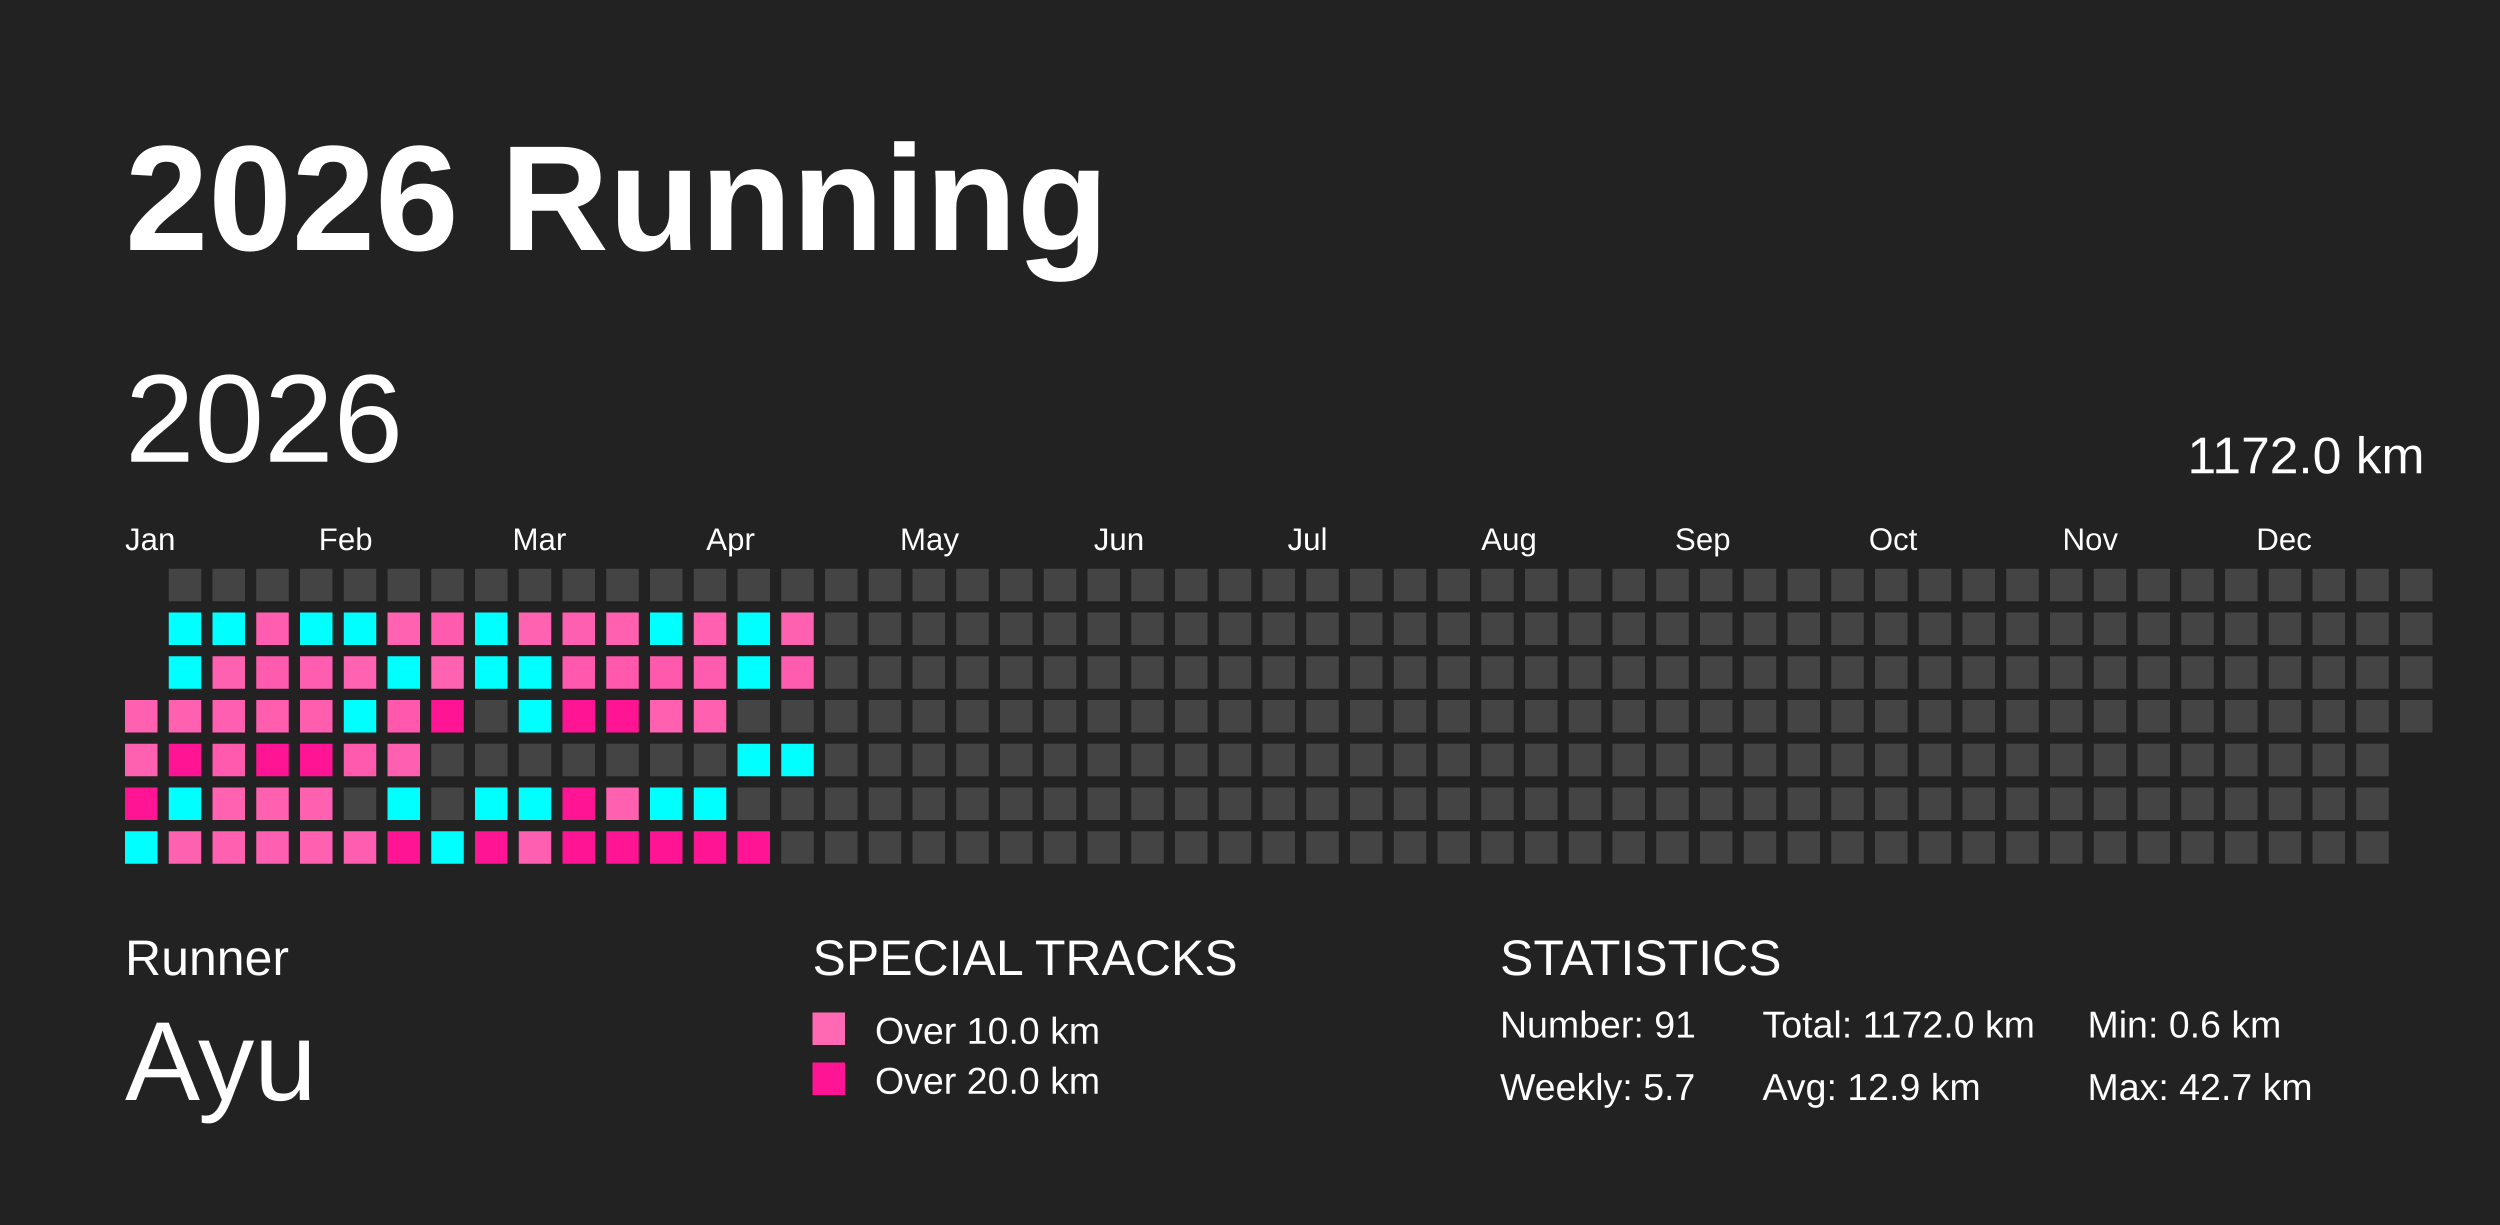
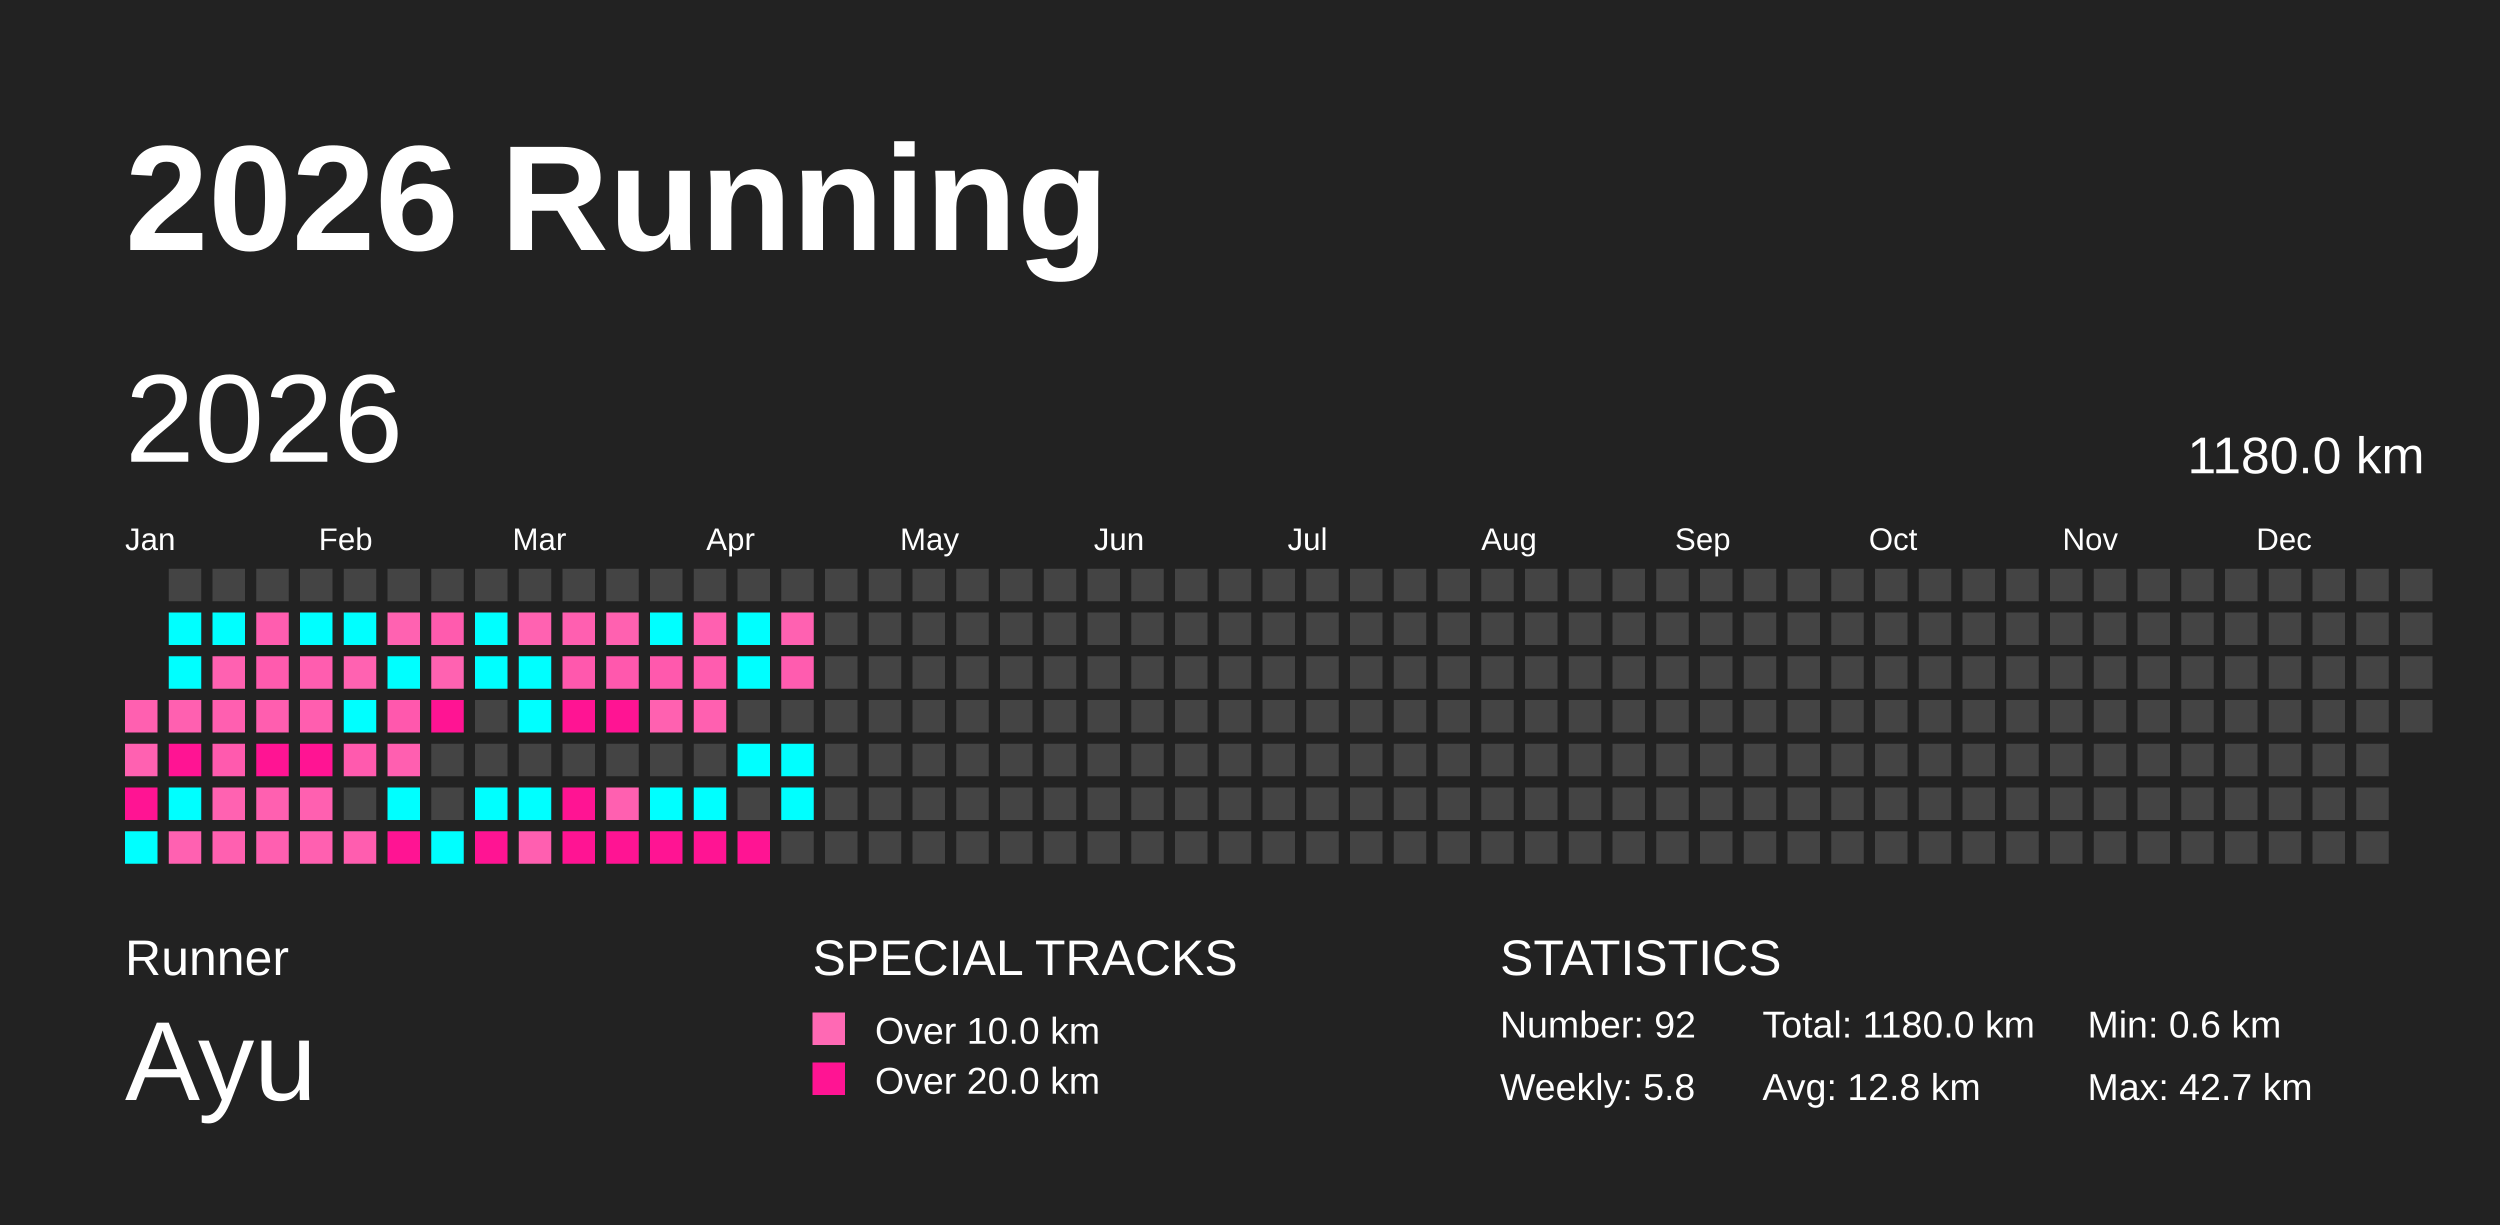
<svg xmlns="http://www.w3.org/2000/svg" baseProfile="full" height="98mm" version="1.1" viewBox="0,0,200,98" width="200mm">
  <defs />
  <rect fill="#222222" height="98" width="200" x="0" y="0" />
  <text fill="#FFFFFF" style="font-size:12px; font-family:Arial; font-weight:bold;" x="10" y="20">2026 Running</text>
  <text fill="#FFFFFF" style="font-size:4px; font-family:Arial" x="10" y="78">Runner</text>
  <text fill="#FFFFFF" style="font-size:9px; font-family:Arial" x="10" y="88">Ayu</text>
  <text fill="#FFFFFF" style="font-size:4px; font-family:Arial" x="65" y="78">SPECIAL TRACKS</text>
  <rect fill="#ff69b4" height="2.6" width="2.6" x="65" y="81" />
  <text fill="#FFFFFF" style="font-size:3px; font-family:Arial" x="70" y="83.5">Over 10.0 km</text>
  <rect fill="#ff1493" height="2.6" width="2.6" x="65" y="85" />
  <text fill="#FFFFFF" style="font-size:3px; font-family:Arial" x="70" y="87.5">Over 20.0 km</text>
  <text fill="#FFFFFF" style="font-size:4px; font-family:Arial" x="120" y="78">STATISTICS</text>
-   <text fill="#FFFFFF" style="font-size:3px; font-family:Arial" x="120" y="83">Number: 91</text>
-   <text fill="#FFFFFF" style="font-size:3px; font-family:Arial" x="120" y="88">Weekly: 5.7</text>
-   <text fill="#FFFFFF" style="font-size:3px; font-family:Arial" x="141" y="83">Total: 1172.0 km</text>
-   <text fill="#FFFFFF" style="font-size:3px; font-family:Arial" x="141" y="88">Avg: 12.9 km</text>
+   <text fill="#FFFFFF" style="font-size:3px; font-family:Arial" x="120" y="83">Number: 92</text>
+   <text fill="#FFFFFF" style="font-size:3px; font-family:Arial" x="120" y="88">Weekly: 5.8</text>
+   <text fill="#FFFFFF" style="font-size:3px; font-family:Arial" x="141" y="83">Total: 1180.0 km</text>
+   <text fill="#FFFFFF" style="font-size:3px; font-family:Arial" x="141" y="88">Avg: 12.8 km</text>
  <text fill="#FFFFFF" style="font-size:3px; font-family:Arial" x="167" y="83">Min: 0.6 km</text>
  <text fill="#FFFFFF" style="font-size:3px; font-family:Arial" x="167" y="88">Max: 42.7 km</text>
  <text dominant-baseline="hanging" fill="#FFFFFF" style="font-size:10.0px; font-family:Arial;" x="10" y="30">2026</text>
-   <text dominant-baseline="hanging" fill="#FFFFFF" style="font-size:4.125px; font-family:Arial;" x="175" y="35">1172.0 km</text>
+   <text dominant-baseline="hanging" fill="#FFFFFF" style="font-size:4.125px; font-family:Arial;" x="175" y="35">1180.0 km</text>
  <text fill="#FFFFFF" style="font-size:2.5px; font-family:Arial" x="10.0" y="44">Jan</text>
  <text fill="#FFFFFF" style="font-size:2.5px; font-family:Arial" x="25.5" y="44">Feb</text>
  <text fill="#FFFFFF" style="font-size:2.5px; font-family:Arial" x="41.0" y="44">Mar</text>
  <text fill="#FFFFFF" style="font-size:2.5px; font-family:Arial" x="56.5" y="44">Apr</text>
  <text fill="#FFFFFF" style="font-size:2.5px; font-family:Arial" x="72.0" y="44">May</text>
  <text fill="#FFFFFF" style="font-size:2.5px; font-family:Arial" x="87.5" y="44">Jun</text>
  <text fill="#FFFFFF" style="font-size:2.5px; font-family:Arial" x="103.0" y="44">Jul</text>
  <text fill="#FFFFFF" style="font-size:2.5px; font-family:Arial" x="118.5" y="44">Aug</text>
  <text fill="#FFFFFF" style="font-size:2.5px; font-family:Arial" x="134.0" y="44">Sep</text>
  <text fill="#FFFFFF" style="font-size:2.5px; font-family:Arial" x="149.5" y="44">Oct</text>
  <text fill="#FFFFFF" style="font-size:2.5px; font-family:Arial" x="165.0" y="44">Nov</text>
  <text fill="#FFFFFF" style="font-size:2.5px; font-family:Arial" x="180.5" y="44">Dec</text>
  <rect fill="#ff60b0" height="2.6" width="2.6" x="10.0" y="56.0" />
  <rect fill="#ff61b1" height="2.6" width="2.6" x="10.0" y="59.5" />
  <rect fill="#ff1493" height="2.6" width="2.6" x="10.0" y="63.0" />
  <rect fill="#00ffff" height="2.6" width="2.6" x="10.0" y="66.5" />
  <rect fill="#444444" height="2.6" width="2.6" x="13.5" y="45.5" />
  <rect fill="#00ffff" height="2.6" width="2.6" x="13.5" y="49.0" />
  <rect fill="#00ffff" height="2.6" width="2.6" x="13.5" y="52.5" />
  <rect fill="#ff60b0" height="2.6" width="2.6" x="13.5" y="56.0" />
  <rect fill="#ff1493" height="2.6" width="2.6" x="13.5" y="59.5" />
  <rect fill="#00ffff" height="2.6" width="2.6" x="13.5" y="63.0" />
  <rect fill="#ff61b1" height="2.6" width="2.6" x="13.5" y="66.5" />
  <rect fill="#444444" height="2.6" width="2.6" x="17.0" y="45.5" />
  <rect fill="#00ffff" height="2.6" width="2.6" x="17.0" y="49.0" />
  <rect fill="#ff61b1" height="2.6" width="2.6" x="17.0" y="52.5" />
  <rect fill="#ff5fb0" height="2.6" width="2.6" x="17.0" y="56.0" />
  <rect fill="#ff5aae" height="2.6" width="2.6" x="17.0" y="59.5" />
  <rect fill="#ff62b1" height="2.6" width="2.6" x="17.0" y="63.0" />
  <rect fill="#ff60b0" height="2.6" width="2.6" x="17.0" y="66.5" />
  <rect fill="#444444" height="2.6" width="2.6" x="20.5" y="45.5" />
  <rect fill="#ff5daf" height="2.6" width="2.6" x="20.5" y="49.0" />
  <rect fill="#ff5bae" height="2.6" width="2.6" x="20.5" y="52.5" />
  <rect fill="#ff5eaf" height="2.6" width="2.6" x="20.5" y="56.0" />
  <rect fill="#ff1493" height="2.6" width="2.6" x="20.5" y="59.5" />
  <rect fill="#ff60b0" height="2.6" width="2.6" x="20.5" y="63.0" />
  <rect fill="#ff5fb0" height="2.6" width="2.6" x="20.5" y="66.5" />
  <rect fill="#444444" height="2.6" width="2.6" x="24.0" y="45.5" />
  <rect fill="#00ffff" height="2.6" width="2.6" x="24.0" y="49.0" />
  <rect fill="#ff5daf" height="2.6" width="2.6" x="24.0" y="52.5" />
  <rect fill="#ff5eaf" height="2.6" width="2.6" x="24.0" y="56.0" />
  <rect fill="#ff1493" height="2.6" width="2.6" x="24.0" y="59.5" />
  <rect fill="#ff60b0" height="2.6" width="2.6" x="24.0" y="63.0" />
  <rect fill="#ff60b0" height="2.6" width="2.6" x="24.0" y="66.5" />
  <rect fill="#444444" height="2.6" width="2.6" x="27.5" y="45.5" />
  <rect fill="#00ffff" height="2.6" width="2.6" x="27.5" y="49.0" />
  <rect fill="#ff62b1" height="2.6" width="2.6" x="27.5" y="52.5" />
  <rect fill="#00ffff" height="2.6" width="2.6" x="27.5" y="56.0" />
  <rect fill="#ff5aae" height="2.6" width="2.6" x="27.5" y="59.5" />
  <rect fill="#444444" height="2.6" width="2.6" x="27.5" y="63.0" />
  <rect fill="#ff5daf" height="2.6" width="2.6" x="27.5" y="66.5" />
  <rect fill="#444444" height="2.6" width="2.6" x="31.0" y="45.5" />
  <rect fill="#ff62b1" height="2.6" width="2.6" x="31.0" y="49.0" />
  <rect fill="#00ffff" height="2.6" width="2.6" x="31.0" y="52.5" />
  <rect fill="#ff58ad" height="2.6" width="2.6" x="31.0" y="56.0" />
  <rect fill="#ff5fb0" height="2.6" width="2.6" x="31.0" y="59.5" />
  <rect fill="#00ffff" height="2.6" width="2.6" x="31.0" y="63.0" />
  <rect fill="#ff1493" height="2.6" width="2.6" x="31.0" y="66.5" />
  <rect fill="#444444" height="2.6" width="2.6" x="34.5" y="45.5" />
  <rect fill="#ff5bae" height="2.6" width="2.6" x="34.5" y="49.0" />
  <rect fill="#ff62b1" height="2.6" width="2.6" x="34.5" y="52.5" />
  <rect fill="#ff1493" height="2.6" width="2.6" x="34.5" y="56.0" />
  <rect fill="#444444" height="2.6" width="2.6" x="34.5" y="59.5" />
  <rect fill="#444444" height="2.6" width="2.6" x="34.5" y="63.0" />
  <rect fill="#00ffff" height="2.6" width="2.6" x="34.5" y="66.5" />
  <rect fill="#444444" height="2.6" width="2.6" x="38.0" y="45.5" />
  <rect fill="#00ffff" height="2.6" width="2.6" x="38.0" y="49.0" />
  <rect fill="#00ffff" height="2.6" width="2.6" x="38.0" y="52.5" />
  <rect fill="#444444" height="2.6" width="2.6" x="38.0" y="56.0" />
  <rect fill="#444444" height="2.6" width="2.6" x="38.0" y="59.5" />
  <rect fill="#00ffff" height="2.6" width="2.6" x="38.0" y="63.0" />
  <rect fill="#ff1493" height="2.6" width="2.6" x="38.0" y="66.5" />
  <rect fill="#444444" height="2.6" width="2.6" x="41.5" y="45.5" />
  <rect fill="#ff62b1" height="2.6" width="2.6" x="41.5" y="49.0" />
  <rect fill="#00ffff" height="2.6" width="2.6" x="41.5" y="52.5" />
  <rect fill="#00ffff" height="2.6" width="2.6" x="41.5" y="56.0" />
  <rect fill="#444444" height="2.6" width="2.6" x="41.5" y="59.5" />
  <rect fill="#00ffff" height="2.6" width="2.6" x="41.5" y="63.0" />
  <rect fill="#ff5fb0" height="2.6" width="2.6" x="41.5" y="66.5" />
  <rect fill="#444444" height="2.6" width="2.6" x="45.0" y="45.5" />
  <rect fill="#ff5fb0" height="2.6" width="2.6" x="45.0" y="49.0" />
  <rect fill="#ff58ad" height="2.6" width="2.6" x="45.0" y="52.5" />
  <rect fill="#ff1493" height="2.6" width="2.6" x="45.0" y="56.0" />
  <rect fill="#444444" height="2.6" width="2.6" x="45.0" y="59.5" />
  <rect fill="#ff1493" height="2.6" width="2.6" x="45.0" y="63.0" />
  <rect fill="#ff1493" height="2.6" width="2.6" x="45.0" y="66.5" />
  <rect fill="#444444" height="2.6" width="2.6" x="48.5" y="45.5" />
  <rect fill="#ff61b0" height="2.6" width="2.6" x="48.5" y="49.0" />
  <rect fill="#ff58ad" height="2.6" width="2.6" x="48.5" y="52.5" />
  <rect fill="#ff1493" height="2.6" width="2.6" x="48.5" y="56.0" />
  <rect fill="#444444" height="2.6" width="2.6" x="48.5" y="59.5" />
  <rect fill="#ff60b0" height="2.6" width="2.6" x="48.5" y="63.0" />
  <rect fill="#ff1493" height="2.6" width="2.6" x="48.5" y="66.5" />
  <rect fill="#444444" height="2.6" width="2.6" x="52.0" y="45.5" />
  <rect fill="#00ffff" height="2.6" width="2.6" x="52.0" y="49.0" />
  <rect fill="#ff59ad" height="2.6" width="2.6" x="52.0" y="52.5" />
  <rect fill="#ff61b0" height="2.6" width="2.6" x="52.0" y="56.0" />
  <rect fill="#444444" height="2.6" width="2.6" x="52.0" y="59.5" />
  <rect fill="#00ffff" height="2.6" width="2.6" x="52.0" y="63.0" />
  <rect fill="#ff1493" height="2.6" width="2.6" x="52.0" y="66.5" />
  <rect fill="#444444" height="2.6" width="2.6" x="55.5" y="45.5" />
  <rect fill="#ff60b0" height="2.6" width="2.6" x="55.5" y="49.0" />
  <rect fill="#ff5caf" height="2.6" width="2.6" x="55.5" y="52.5" />
  <rect fill="#ff60b0" height="2.6" width="2.6" x="55.5" y="56.0" />
  <rect fill="#444444" height="2.6" width="2.6" x="55.5" y="59.5" />
  <rect fill="#00ffff" height="2.6" width="2.6" x="55.5" y="63.0" />
  <rect fill="#ff1493" height="2.6" width="2.6" x="55.5" y="66.5" />
  <rect fill="#444444" height="2.6" width="2.6" x="59.0" y="45.5" />
  <rect fill="#00ffff" height="2.6" width="2.6" x="59.0" y="49.0" />
  <rect fill="#00ffff" height="2.6" width="2.6" x="59.0" y="52.5" />
  <rect fill="#444444" height="2.6" width="2.6" x="59.0" y="56.0" />
  <rect fill="#00ffff" height="2.6" width="2.6" x="59.0" y="59.5" />
  <rect fill="#444444" height="2.6" width="2.6" x="59.0" y="63.0" />
  <rect fill="#ff1493" height="2.6" width="2.6" x="59.0" y="66.5" />
  <rect fill="#444444" height="2.6" width="2.6" x="62.5" y="45.5" />
  <rect fill="#ff61b1" height="2.6" width="2.6" x="62.5" y="49.0" />
  <rect fill="#ff5caf" height="2.6" width="2.6" x="62.5" y="52.5" />
  <rect fill="#444444" height="2.6" width="2.6" x="62.5" y="56.0" />
  <rect fill="#00ffff" height="2.6" width="2.6" x="62.5" y="59.5" />
-   <rect fill="#444444" height="2.6" width="2.6" x="62.5" y="63.0" />
+   <rect fill="#00ffff" height="2.6" width="2.6" x="62.5" y="63.0" />
  <rect fill="#444444" height="2.6" width="2.6" x="62.5" y="66.5" />
  <rect fill="#444444" height="2.6" width="2.6" x="66.0" y="45.5" />
  <rect fill="#444444" height="2.6" width="2.6" x="66.0" y="49.0" />
  <rect fill="#444444" height="2.6" width="2.6" x="66.0" y="52.5" />
  <rect fill="#444444" height="2.6" width="2.6" x="66.0" y="56.0" />
  <rect fill="#444444" height="2.6" width="2.6" x="66.0" y="59.5" />
  <rect fill="#444444" height="2.6" width="2.6" x="66.0" y="63.0" />
  <rect fill="#444444" height="2.6" width="2.6" x="66.0" y="66.5" />
  <rect fill="#444444" height="2.6" width="2.6" x="69.5" y="45.5" />
  <rect fill="#444444" height="2.6" width="2.6" x="69.5" y="49.0" />
  <rect fill="#444444" height="2.6" width="2.6" x="69.5" y="52.5" />
  <rect fill="#444444" height="2.6" width="2.6" x="69.5" y="56.0" />
  <rect fill="#444444" height="2.6" width="2.6" x="69.5" y="59.5" />
  <rect fill="#444444" height="2.6" width="2.6" x="69.5" y="63.0" />
  <rect fill="#444444" height="2.6" width="2.6" x="69.5" y="66.5" />
  <rect fill="#444444" height="2.6" width="2.6" x="73.0" y="45.5" />
  <rect fill="#444444" height="2.6" width="2.6" x="73.0" y="49.0" />
  <rect fill="#444444" height="2.6" width="2.6" x="73.0" y="52.5" />
  <rect fill="#444444" height="2.6" width="2.6" x="73.0" y="56.0" />
  <rect fill="#444444" height="2.6" width="2.6" x="73.0" y="59.5" />
  <rect fill="#444444" height="2.6" width="2.6" x="73.0" y="63.0" />
  <rect fill="#444444" height="2.6" width="2.6" x="73.0" y="66.5" />
  <rect fill="#444444" height="2.6" width="2.6" x="76.5" y="45.5" />
  <rect fill="#444444" height="2.6" width="2.6" x="76.5" y="49.0" />
  <rect fill="#444444" height="2.6" width="2.6" x="76.5" y="52.5" />
  <rect fill="#444444" height="2.6" width="2.6" x="76.5" y="56.0" />
  <rect fill="#444444" height="2.6" width="2.6" x="76.5" y="59.5" />
  <rect fill="#444444" height="2.6" width="2.6" x="76.5" y="63.0" />
  <rect fill="#444444" height="2.6" width="2.6" x="76.5" y="66.5" />
  <rect fill="#444444" height="2.6" width="2.6" x="80.0" y="45.5" />
  <rect fill="#444444" height="2.6" width="2.6" x="80.0" y="49.0" />
  <rect fill="#444444" height="2.6" width="2.6" x="80.0" y="52.5" />
  <rect fill="#444444" height="2.6" width="2.6" x="80.0" y="56.0" />
  <rect fill="#444444" height="2.6" width="2.6" x="80.0" y="59.5" />
  <rect fill="#444444" height="2.6" width="2.6" x="80.0" y="63.0" />
  <rect fill="#444444" height="2.6" width="2.6" x="80.0" y="66.5" />
  <rect fill="#444444" height="2.6" width="2.6" x="83.5" y="45.5" />
  <rect fill="#444444" height="2.6" width="2.6" x="83.5" y="49.0" />
  <rect fill="#444444" height="2.6" width="2.6" x="83.5" y="52.5" />
  <rect fill="#444444" height="2.6" width="2.6" x="83.5" y="56.0" />
  <rect fill="#444444" height="2.6" width="2.6" x="83.5" y="59.5" />
  <rect fill="#444444" height="2.6" width="2.6" x="83.5" y="63.0" />
  <rect fill="#444444" height="2.6" width="2.6" x="83.5" y="66.5" />
  <rect fill="#444444" height="2.6" width="2.6" x="87.0" y="45.5" />
  <rect fill="#444444" height="2.6" width="2.6" x="87.0" y="49.0" />
  <rect fill="#444444" height="2.6" width="2.6" x="87.0" y="52.5" />
  <rect fill="#444444" height="2.6" width="2.6" x="87.0" y="56.0" />
  <rect fill="#444444" height="2.6" width="2.6" x="87.0" y="59.5" />
  <rect fill="#444444" height="2.6" width="2.6" x="87.0" y="63.0" />
  <rect fill="#444444" height="2.6" width="2.6" x="87.0" y="66.5" />
  <rect fill="#444444" height="2.6" width="2.6" x="90.5" y="45.5" />
  <rect fill="#444444" height="2.6" width="2.6" x="90.5" y="49.0" />
  <rect fill="#444444" height="2.6" width="2.6" x="90.5" y="52.5" />
  <rect fill="#444444" height="2.6" width="2.6" x="90.5" y="56.0" />
  <rect fill="#444444" height="2.6" width="2.6" x="90.5" y="59.5" />
  <rect fill="#444444" height="2.6" width="2.6" x="90.5" y="63.0" />
  <rect fill="#444444" height="2.6" width="2.6" x="90.5" y="66.5" />
  <rect fill="#444444" height="2.6" width="2.6" x="94.0" y="45.5" />
  <rect fill="#444444" height="2.6" width="2.6" x="94.0" y="49.0" />
  <rect fill="#444444" height="2.6" width="2.6" x="94.0" y="52.5" />
  <rect fill="#444444" height="2.6" width="2.6" x="94.0" y="56.0" />
  <rect fill="#444444" height="2.6" width="2.6" x="94.0" y="59.5" />
  <rect fill="#444444" height="2.6" width="2.6" x="94.0" y="63.0" />
  <rect fill="#444444" height="2.6" width="2.6" x="94.0" y="66.5" />
  <rect fill="#444444" height="2.6" width="2.6" x="97.5" y="45.5" />
  <rect fill="#444444" height="2.6" width="2.6" x="97.5" y="49.0" />
  <rect fill="#444444" height="2.6" width="2.6" x="97.5" y="52.5" />
  <rect fill="#444444" height="2.6" width="2.6" x="97.5" y="56.0" />
  <rect fill="#444444" height="2.6" width="2.6" x="97.5" y="59.5" />
  <rect fill="#444444" height="2.6" width="2.6" x="97.5" y="63.0" />
  <rect fill="#444444" height="2.6" width="2.6" x="97.5" y="66.5" />
  <rect fill="#444444" height="2.6" width="2.6" x="101.0" y="45.5" />
  <rect fill="#444444" height="2.6" width="2.6" x="101.0" y="49.0" />
  <rect fill="#444444" height="2.6" width="2.6" x="101.0" y="52.5" />
  <rect fill="#444444" height="2.6" width="2.6" x="101.0" y="56.0" />
  <rect fill="#444444" height="2.6" width="2.6" x="101.0" y="59.5" />
  <rect fill="#444444" height="2.6" width="2.6" x="101.0" y="63.0" />
  <rect fill="#444444" height="2.6" width="2.6" x="101.0" y="66.5" />
  <rect fill="#444444" height="2.6" width="2.6" x="104.5" y="45.5" />
  <rect fill="#444444" height="2.6" width="2.6" x="104.5" y="49.0" />
  <rect fill="#444444" height="2.6" width="2.6" x="104.5" y="52.5" />
  <rect fill="#444444" height="2.6" width="2.6" x="104.5" y="56.0" />
  <rect fill="#444444" height="2.6" width="2.6" x="104.5" y="59.5" />
  <rect fill="#444444" height="2.6" width="2.6" x="104.5" y="63.0" />
  <rect fill="#444444" height="2.6" width="2.6" x="104.5" y="66.5" />
  <rect fill="#444444" height="2.6" width="2.6" x="108.0" y="45.5" />
  <rect fill="#444444" height="2.6" width="2.6" x="108.0" y="49.0" />
  <rect fill="#444444" height="2.6" width="2.6" x="108.0" y="52.5" />
  <rect fill="#444444" height="2.6" width="2.6" x="108.0" y="56.0" />
  <rect fill="#444444" height="2.6" width="2.6" x="108.0" y="59.5" />
  <rect fill="#444444" height="2.6" width="2.6" x="108.0" y="63.0" />
  <rect fill="#444444" height="2.6" width="2.6" x="108.0" y="66.5" />
  <rect fill="#444444" height="2.6" width="2.6" x="111.5" y="45.5" />
  <rect fill="#444444" height="2.6" width="2.6" x="111.5" y="49.0" />
  <rect fill="#444444" height="2.6" width="2.6" x="111.5" y="52.5" />
  <rect fill="#444444" height="2.6" width="2.6" x="111.5" y="56.0" />
  <rect fill="#444444" height="2.6" width="2.6" x="111.5" y="59.5" />
  <rect fill="#444444" height="2.6" width="2.6" x="111.5" y="63.0" />
  <rect fill="#444444" height="2.6" width="2.6" x="111.5" y="66.5" />
  <rect fill="#444444" height="2.6" width="2.6" x="115.0" y="45.5" />
  <rect fill="#444444" height="2.6" width="2.6" x="115.0" y="49.0" />
  <rect fill="#444444" height="2.6" width="2.6" x="115.0" y="52.5" />
  <rect fill="#444444" height="2.6" width="2.6" x="115.0" y="56.0" />
  <rect fill="#444444" height="2.6" width="2.6" x="115.0" y="59.5" />
  <rect fill="#444444" height="2.6" width="2.6" x="115.0" y="63.0" />
  <rect fill="#444444" height="2.6" width="2.6" x="115.0" y="66.5" />
  <rect fill="#444444" height="2.6" width="2.6" x="118.5" y="45.5" />
  <rect fill="#444444" height="2.6" width="2.6" x="118.5" y="49.0" />
  <rect fill="#444444" height="2.6" width="2.6" x="118.5" y="52.5" />
  <rect fill="#444444" height="2.6" width="2.6" x="118.5" y="56.0" />
  <rect fill="#444444" height="2.6" width="2.6" x="118.5" y="59.5" />
  <rect fill="#444444" height="2.6" width="2.6" x="118.5" y="63.0" />
  <rect fill="#444444" height="2.6" width="2.6" x="118.5" y="66.5" />
  <rect fill="#444444" height="2.6" width="2.6" x="122.0" y="45.5" />
  <rect fill="#444444" height="2.6" width="2.6" x="122.0" y="49.0" />
  <rect fill="#444444" height="2.6" width="2.6" x="122.0" y="52.5" />
  <rect fill="#444444" height="2.6" width="2.6" x="122.0" y="56.0" />
  <rect fill="#444444" height="2.6" width="2.6" x="122.0" y="59.5" />
  <rect fill="#444444" height="2.6" width="2.6" x="122.0" y="63.0" />
  <rect fill="#444444" height="2.6" width="2.6" x="122.0" y="66.5" />
  <rect fill="#444444" height="2.6" width="2.6" x="125.5" y="45.5" />
  <rect fill="#444444" height="2.6" width="2.6" x="125.5" y="49.0" />
  <rect fill="#444444" height="2.6" width="2.6" x="125.5" y="52.5" />
  <rect fill="#444444" height="2.6" width="2.6" x="125.5" y="56.0" />
  <rect fill="#444444" height="2.6" width="2.6" x="125.5" y="59.5" />
  <rect fill="#444444" height="2.6" width="2.6" x="125.5" y="63.0" />
  <rect fill="#444444" height="2.6" width="2.6" x="125.5" y="66.5" />
  <rect fill="#444444" height="2.6" width="2.6" x="129.0" y="45.5" />
  <rect fill="#444444" height="2.6" width="2.6" x="129.0" y="49.0" />
  <rect fill="#444444" height="2.6" width="2.6" x="129.0" y="52.5" />
  <rect fill="#444444" height="2.6" width="2.6" x="129.0" y="56.0" />
  <rect fill="#444444" height="2.6" width="2.6" x="129.0" y="59.5" />
  <rect fill="#444444" height="2.6" width="2.6" x="129.0" y="63.0" />
  <rect fill="#444444" height="2.6" width="2.6" x="129.0" y="66.5" />
  <rect fill="#444444" height="2.6" width="2.6" x="132.5" y="45.5" />
  <rect fill="#444444" height="2.6" width="2.6" x="132.5" y="49.0" />
  <rect fill="#444444" height="2.6" width="2.6" x="132.5" y="52.5" />
  <rect fill="#444444" height="2.6" width="2.6" x="132.5" y="56.0" />
  <rect fill="#444444" height="2.6" width="2.6" x="132.5" y="59.5" />
  <rect fill="#444444" height="2.6" width="2.6" x="132.5" y="63.0" />
  <rect fill="#444444" height="2.6" width="2.6" x="132.5" y="66.5" />
  <rect fill="#444444" height="2.6" width="2.6" x="136.0" y="45.5" />
  <rect fill="#444444" height="2.6" width="2.6" x="136.0" y="49.0" />
  <rect fill="#444444" height="2.6" width="2.6" x="136.0" y="52.5" />
  <rect fill="#444444" height="2.6" width="2.6" x="136.0" y="56.0" />
  <rect fill="#444444" height="2.6" width="2.6" x="136.0" y="59.5" />
  <rect fill="#444444" height="2.6" width="2.6" x="136.0" y="63.0" />
  <rect fill="#444444" height="2.6" width="2.6" x="136.0" y="66.5" />
  <rect fill="#444444" height="2.6" width="2.6" x="139.5" y="45.5" />
  <rect fill="#444444" height="2.6" width="2.6" x="139.5" y="49.0" />
  <rect fill="#444444" height="2.6" width="2.6" x="139.5" y="52.5" />
  <rect fill="#444444" height="2.6" width="2.6" x="139.5" y="56.0" />
  <rect fill="#444444" height="2.6" width="2.6" x="139.5" y="59.5" />
  <rect fill="#444444" height="2.6" width="2.6" x="139.5" y="63.0" />
  <rect fill="#444444" height="2.6" width="2.6" x="139.5" y="66.5" />
  <rect fill="#444444" height="2.6" width="2.6" x="143.0" y="45.5" />
  <rect fill="#444444" height="2.6" width="2.6" x="143.0" y="49.0" />
  <rect fill="#444444" height="2.6" width="2.6" x="143.0" y="52.5" />
  <rect fill="#444444" height="2.6" width="2.6" x="143.0" y="56.0" />
  <rect fill="#444444" height="2.6" width="2.6" x="143.0" y="59.5" />
  <rect fill="#444444" height="2.6" width="2.6" x="143.0" y="63.0" />
  <rect fill="#444444" height="2.6" width="2.6" x="143.0" y="66.5" />
  <rect fill="#444444" height="2.6" width="2.6" x="146.5" y="45.5" />
  <rect fill="#444444" height="2.6" width="2.6" x="146.5" y="49.0" />
  <rect fill="#444444" height="2.6" width="2.6" x="146.5" y="52.5" />
  <rect fill="#444444" height="2.6" width="2.6" x="146.5" y="56.0" />
  <rect fill="#444444" height="2.6" width="2.6" x="146.5" y="59.5" />
  <rect fill="#444444" height="2.6" width="2.6" x="146.5" y="63.0" />
  <rect fill="#444444" height="2.6" width="2.6" x="146.5" y="66.5" />
  <rect fill="#444444" height="2.6" width="2.6" x="150.0" y="45.5" />
  <rect fill="#444444" height="2.6" width="2.6" x="150.0" y="49.0" />
  <rect fill="#444444" height="2.6" width="2.6" x="150.0" y="52.5" />
  <rect fill="#444444" height="2.6" width="2.6" x="150.0" y="56.0" />
  <rect fill="#444444" height="2.6" width="2.6" x="150.0" y="59.5" />
  <rect fill="#444444" height="2.6" width="2.6" x="150.0" y="63.0" />
  <rect fill="#444444" height="2.6" width="2.6" x="150.0" y="66.5" />
  <rect fill="#444444" height="2.6" width="2.6" x="153.5" y="45.5" />
  <rect fill="#444444" height="2.6" width="2.6" x="153.5" y="49.0" />
  <rect fill="#444444" height="2.6" width="2.6" x="153.5" y="52.5" />
  <rect fill="#444444" height="2.6" width="2.6" x="153.5" y="56.0" />
  <rect fill="#444444" height="2.6" width="2.6" x="153.5" y="59.5" />
  <rect fill="#444444" height="2.6" width="2.6" x="153.5" y="63.0" />
  <rect fill="#444444" height="2.6" width="2.6" x="153.5" y="66.5" />
  <rect fill="#444444" height="2.6" width="2.6" x="157.0" y="45.5" />
  <rect fill="#444444" height="2.6" width="2.6" x="157.0" y="49.0" />
  <rect fill="#444444" height="2.6" width="2.6" x="157.0" y="52.5" />
  <rect fill="#444444" height="2.6" width="2.6" x="157.0" y="56.0" />
  <rect fill="#444444" height="2.6" width="2.6" x="157.0" y="59.5" />
  <rect fill="#444444" height="2.6" width="2.6" x="157.0" y="63.0" />
  <rect fill="#444444" height="2.6" width="2.6" x="157.0" y="66.5" />
  <rect fill="#444444" height="2.6" width="2.6" x="160.5" y="45.5" />
  <rect fill="#444444" height="2.6" width="2.6" x="160.5" y="49.0" />
  <rect fill="#444444" height="2.6" width="2.6" x="160.5" y="52.5" />
  <rect fill="#444444" height="2.6" width="2.6" x="160.5" y="56.0" />
  <rect fill="#444444" height="2.6" width="2.6" x="160.5" y="59.5" />
  <rect fill="#444444" height="2.6" width="2.6" x="160.5" y="63.0" />
  <rect fill="#444444" height="2.6" width="2.6" x="160.5" y="66.5" />
  <rect fill="#444444" height="2.6" width="2.6" x="164.0" y="45.5" />
  <rect fill="#444444" height="2.6" width="2.6" x="164.0" y="49.0" />
  <rect fill="#444444" height="2.6" width="2.6" x="164.0" y="52.5" />
  <rect fill="#444444" height="2.6" width="2.6" x="164.0" y="56.0" />
  <rect fill="#444444" height="2.6" width="2.6" x="164.0" y="59.5" />
  <rect fill="#444444" height="2.6" width="2.6" x="164.0" y="63.0" />
  <rect fill="#444444" height="2.6" width="2.6" x="164.0" y="66.5" />
  <rect fill="#444444" height="2.6" width="2.6" x="167.5" y="45.5" />
  <rect fill="#444444" height="2.6" width="2.6" x="167.5" y="49.0" />
  <rect fill="#444444" height="2.6" width="2.6" x="167.5" y="52.5" />
  <rect fill="#444444" height="2.6" width="2.6" x="167.5" y="56.0" />
  <rect fill="#444444" height="2.6" width="2.6" x="167.5" y="59.5" />
  <rect fill="#444444" height="2.6" width="2.6" x="167.5" y="63.0" />
  <rect fill="#444444" height="2.6" width="2.6" x="167.5" y="66.5" />
  <rect fill="#444444" height="2.6" width="2.6" x="171.0" y="45.5" />
  <rect fill="#444444" height="2.6" width="2.6" x="171.0" y="49.0" />
  <rect fill="#444444" height="2.6" width="2.6" x="171.0" y="52.5" />
  <rect fill="#444444" height="2.6" width="2.6" x="171.0" y="56.0" />
  <rect fill="#444444" height="2.6" width="2.6" x="171.0" y="59.5" />
  <rect fill="#444444" height="2.6" width="2.6" x="171.0" y="63.0" />
  <rect fill="#444444" height="2.6" width="2.6" x="171.0" y="66.5" />
  <rect fill="#444444" height="2.6" width="2.6" x="174.5" y="45.5" />
  <rect fill="#444444" height="2.6" width="2.6" x="174.5" y="49.0" />
  <rect fill="#444444" height="2.6" width="2.6" x="174.5" y="52.5" />
  <rect fill="#444444" height="2.6" width="2.6" x="174.5" y="56.0" />
  <rect fill="#444444" height="2.6" width="2.6" x="174.5" y="59.5" />
  <rect fill="#444444" height="2.6" width="2.6" x="174.5" y="63.0" />
  <rect fill="#444444" height="2.6" width="2.6" x="174.5" y="66.5" />
  <rect fill="#444444" height="2.6" width="2.6" x="178.0" y="45.5" />
  <rect fill="#444444" height="2.6" width="2.6" x="178.0" y="49.0" />
  <rect fill="#444444" height="2.6" width="2.6" x="178.0" y="52.5" />
  <rect fill="#444444" height="2.6" width="2.6" x="178.0" y="56.0" />
  <rect fill="#444444" height="2.6" width="2.6" x="178.0" y="59.5" />
  <rect fill="#444444" height="2.6" width="2.6" x="178.0" y="63.0" />
  <rect fill="#444444" height="2.6" width="2.6" x="178.0" y="66.5" />
  <rect fill="#444444" height="2.6" width="2.6" x="181.5" y="45.5" />
  <rect fill="#444444" height="2.6" width="2.6" x="181.5" y="49.0" />
  <rect fill="#444444" height="2.6" width="2.6" x="181.5" y="52.5" />
  <rect fill="#444444" height="2.6" width="2.6" x="181.5" y="56.0" />
  <rect fill="#444444" height="2.6" width="2.6" x="181.5" y="59.5" />
  <rect fill="#444444" height="2.6" width="2.6" x="181.5" y="63.0" />
  <rect fill="#444444" height="2.6" width="2.6" x="181.5" y="66.5" />
  <rect fill="#444444" height="2.6" width="2.6" x="185.0" y="45.5" />
  <rect fill="#444444" height="2.6" width="2.6" x="185.0" y="49.0" />
  <rect fill="#444444" height="2.6" width="2.6" x="185.0" y="52.5" />
  <rect fill="#444444" height="2.6" width="2.6" x="185.0" y="56.0" />
  <rect fill="#444444" height="2.6" width="2.6" x="185.0" y="59.5" />
  <rect fill="#444444" height="2.6" width="2.6" x="185.0" y="63.0" />
  <rect fill="#444444" height="2.6" width="2.6" x="185.0" y="66.5" />
  <rect fill="#444444" height="2.6" width="2.6" x="188.5" y="45.5" />
  <rect fill="#444444" height="2.6" width="2.6" x="188.5" y="49.0" />
  <rect fill="#444444" height="2.6" width="2.6" x="188.5" y="52.5" />
  <rect fill="#444444" height="2.6" width="2.6" x="188.5" y="56.0" />
  <rect fill="#444444" height="2.6" width="2.6" x="188.5" y="59.5" />
  <rect fill="#444444" height="2.6" width="2.6" x="188.5" y="63.0" />
  <rect fill="#444444" height="2.6" width="2.6" x="188.5" y="66.5" />
  <rect fill="#444444" height="2.6" width="2.6" x="192.0" y="45.5" />
  <rect fill="#444444" height="2.6" width="2.6" x="192.0" y="49.0" />
  <rect fill="#444444" height="2.6" width="2.6" x="192.0" y="52.5" />
  <rect fill="#444444" height="2.6" width="2.6" x="192.0" y="56.0" />
</svg>
